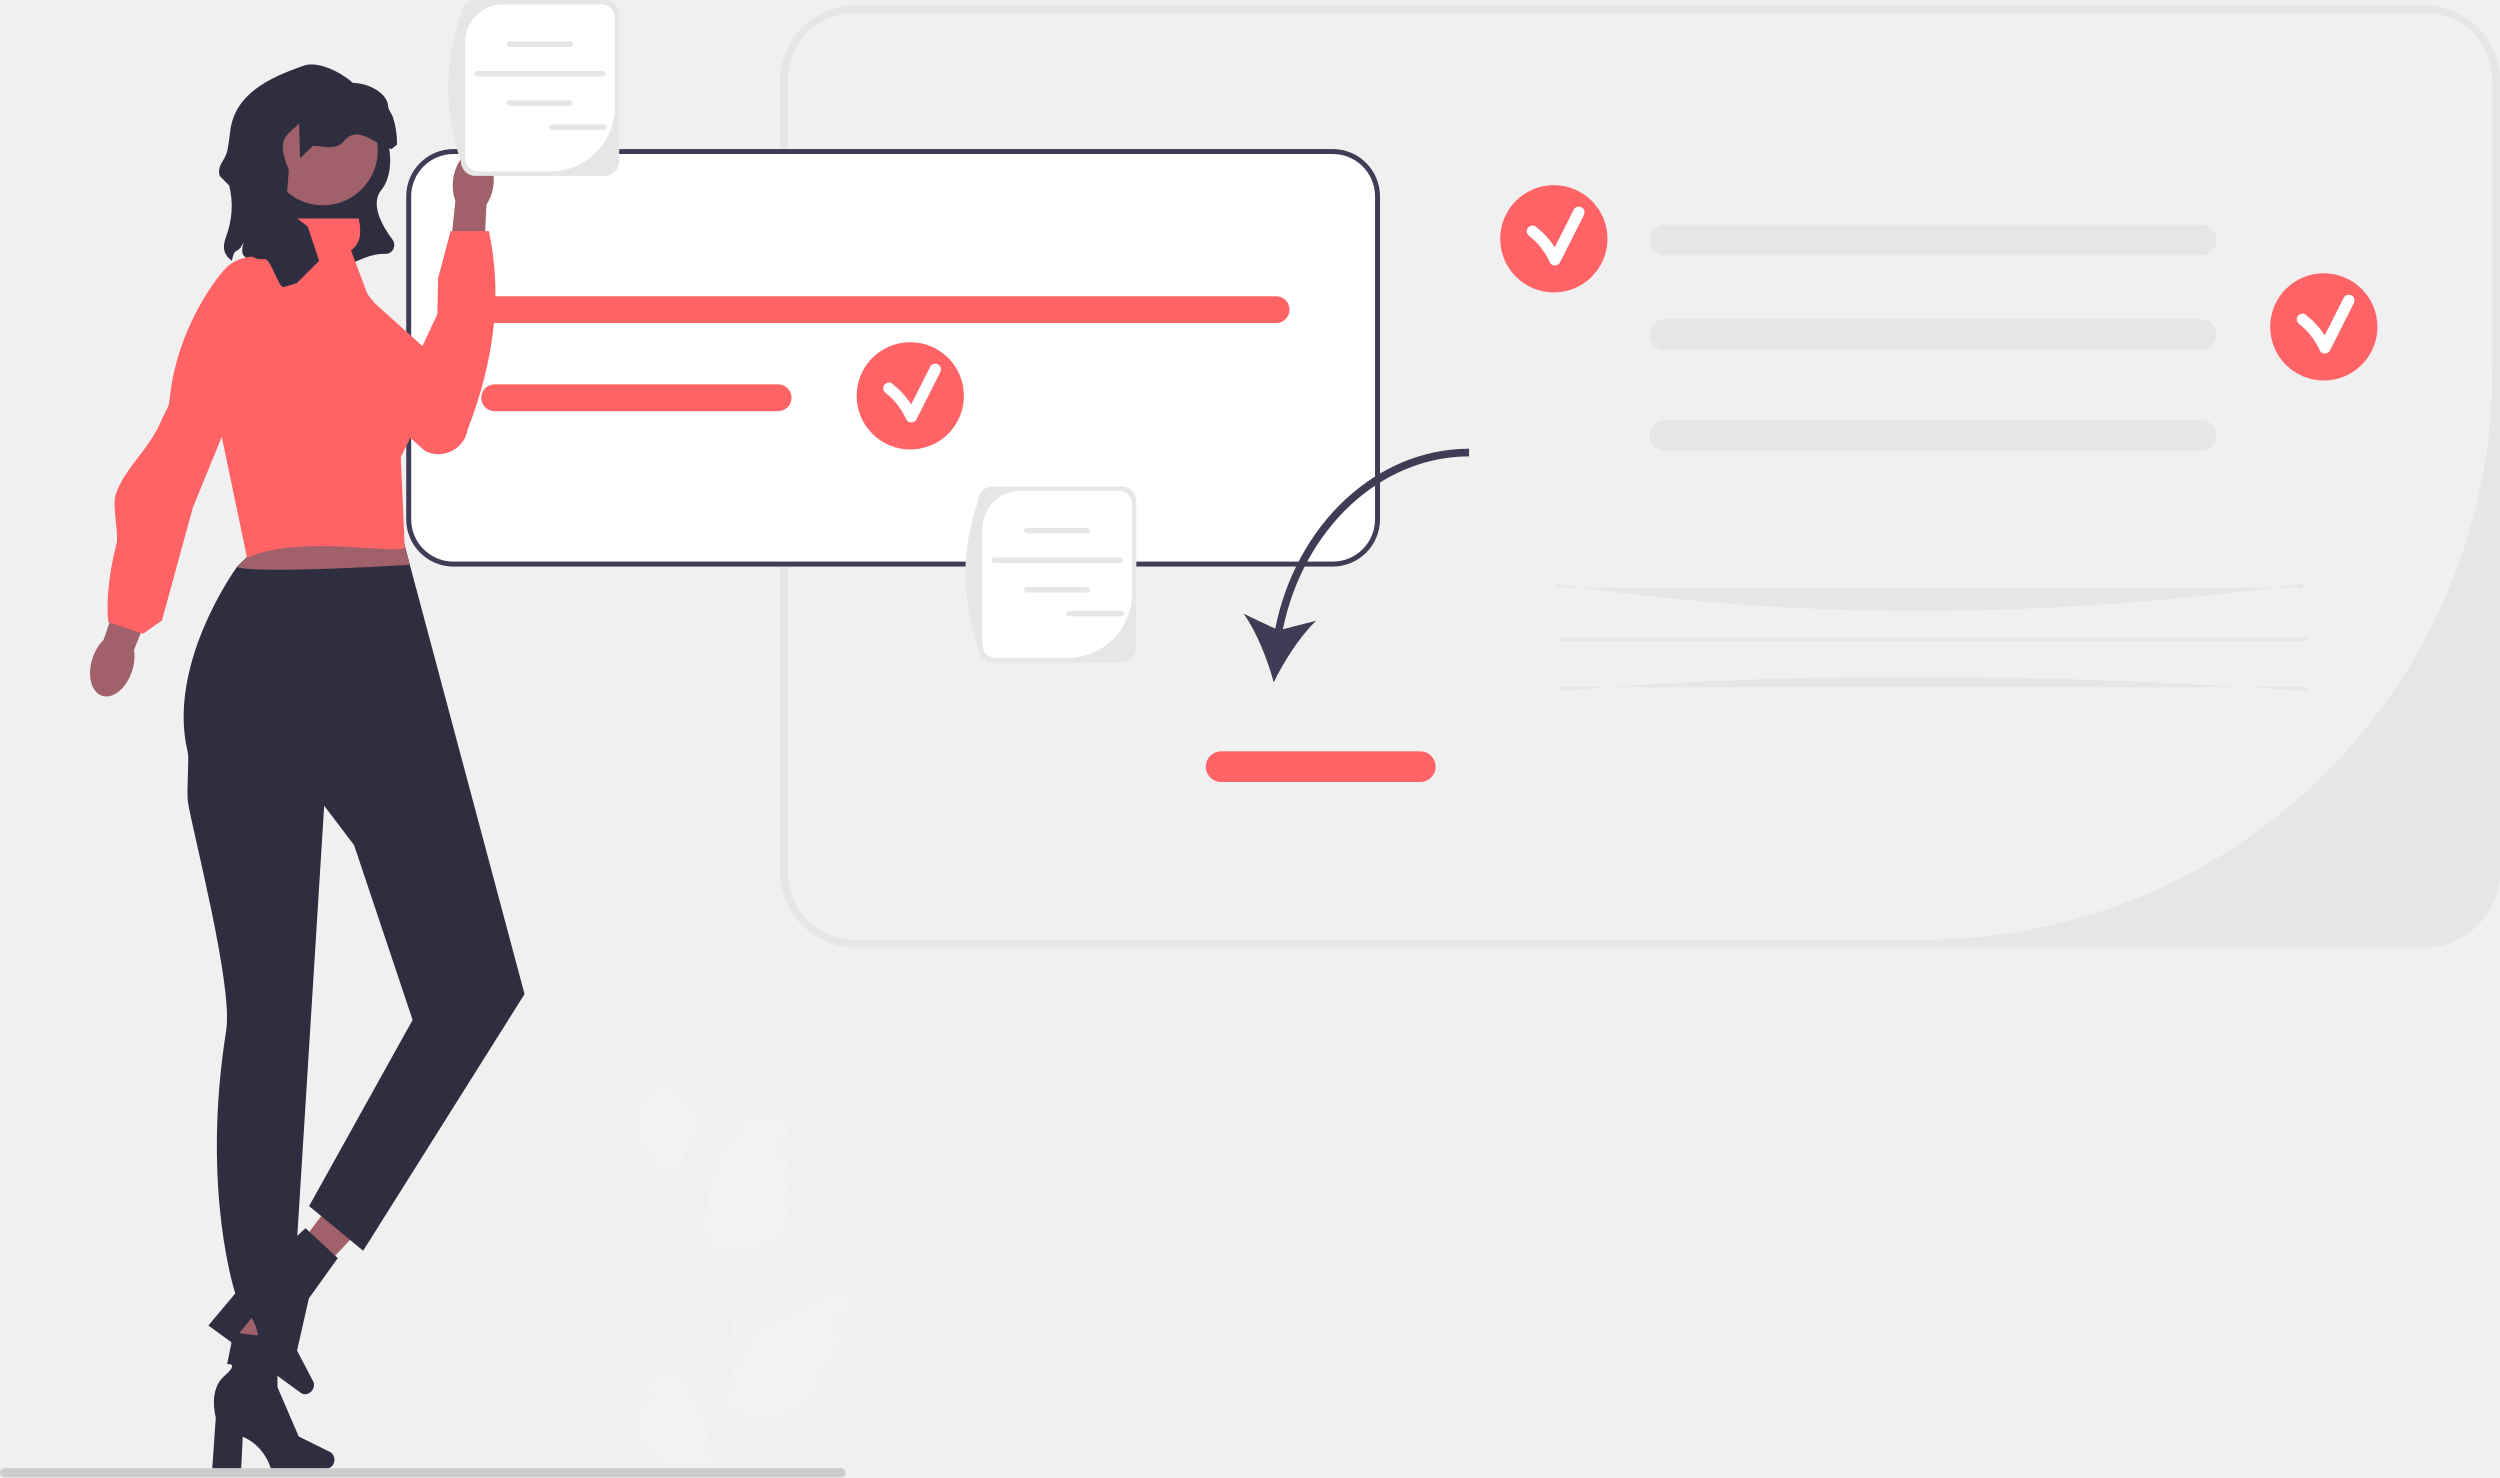
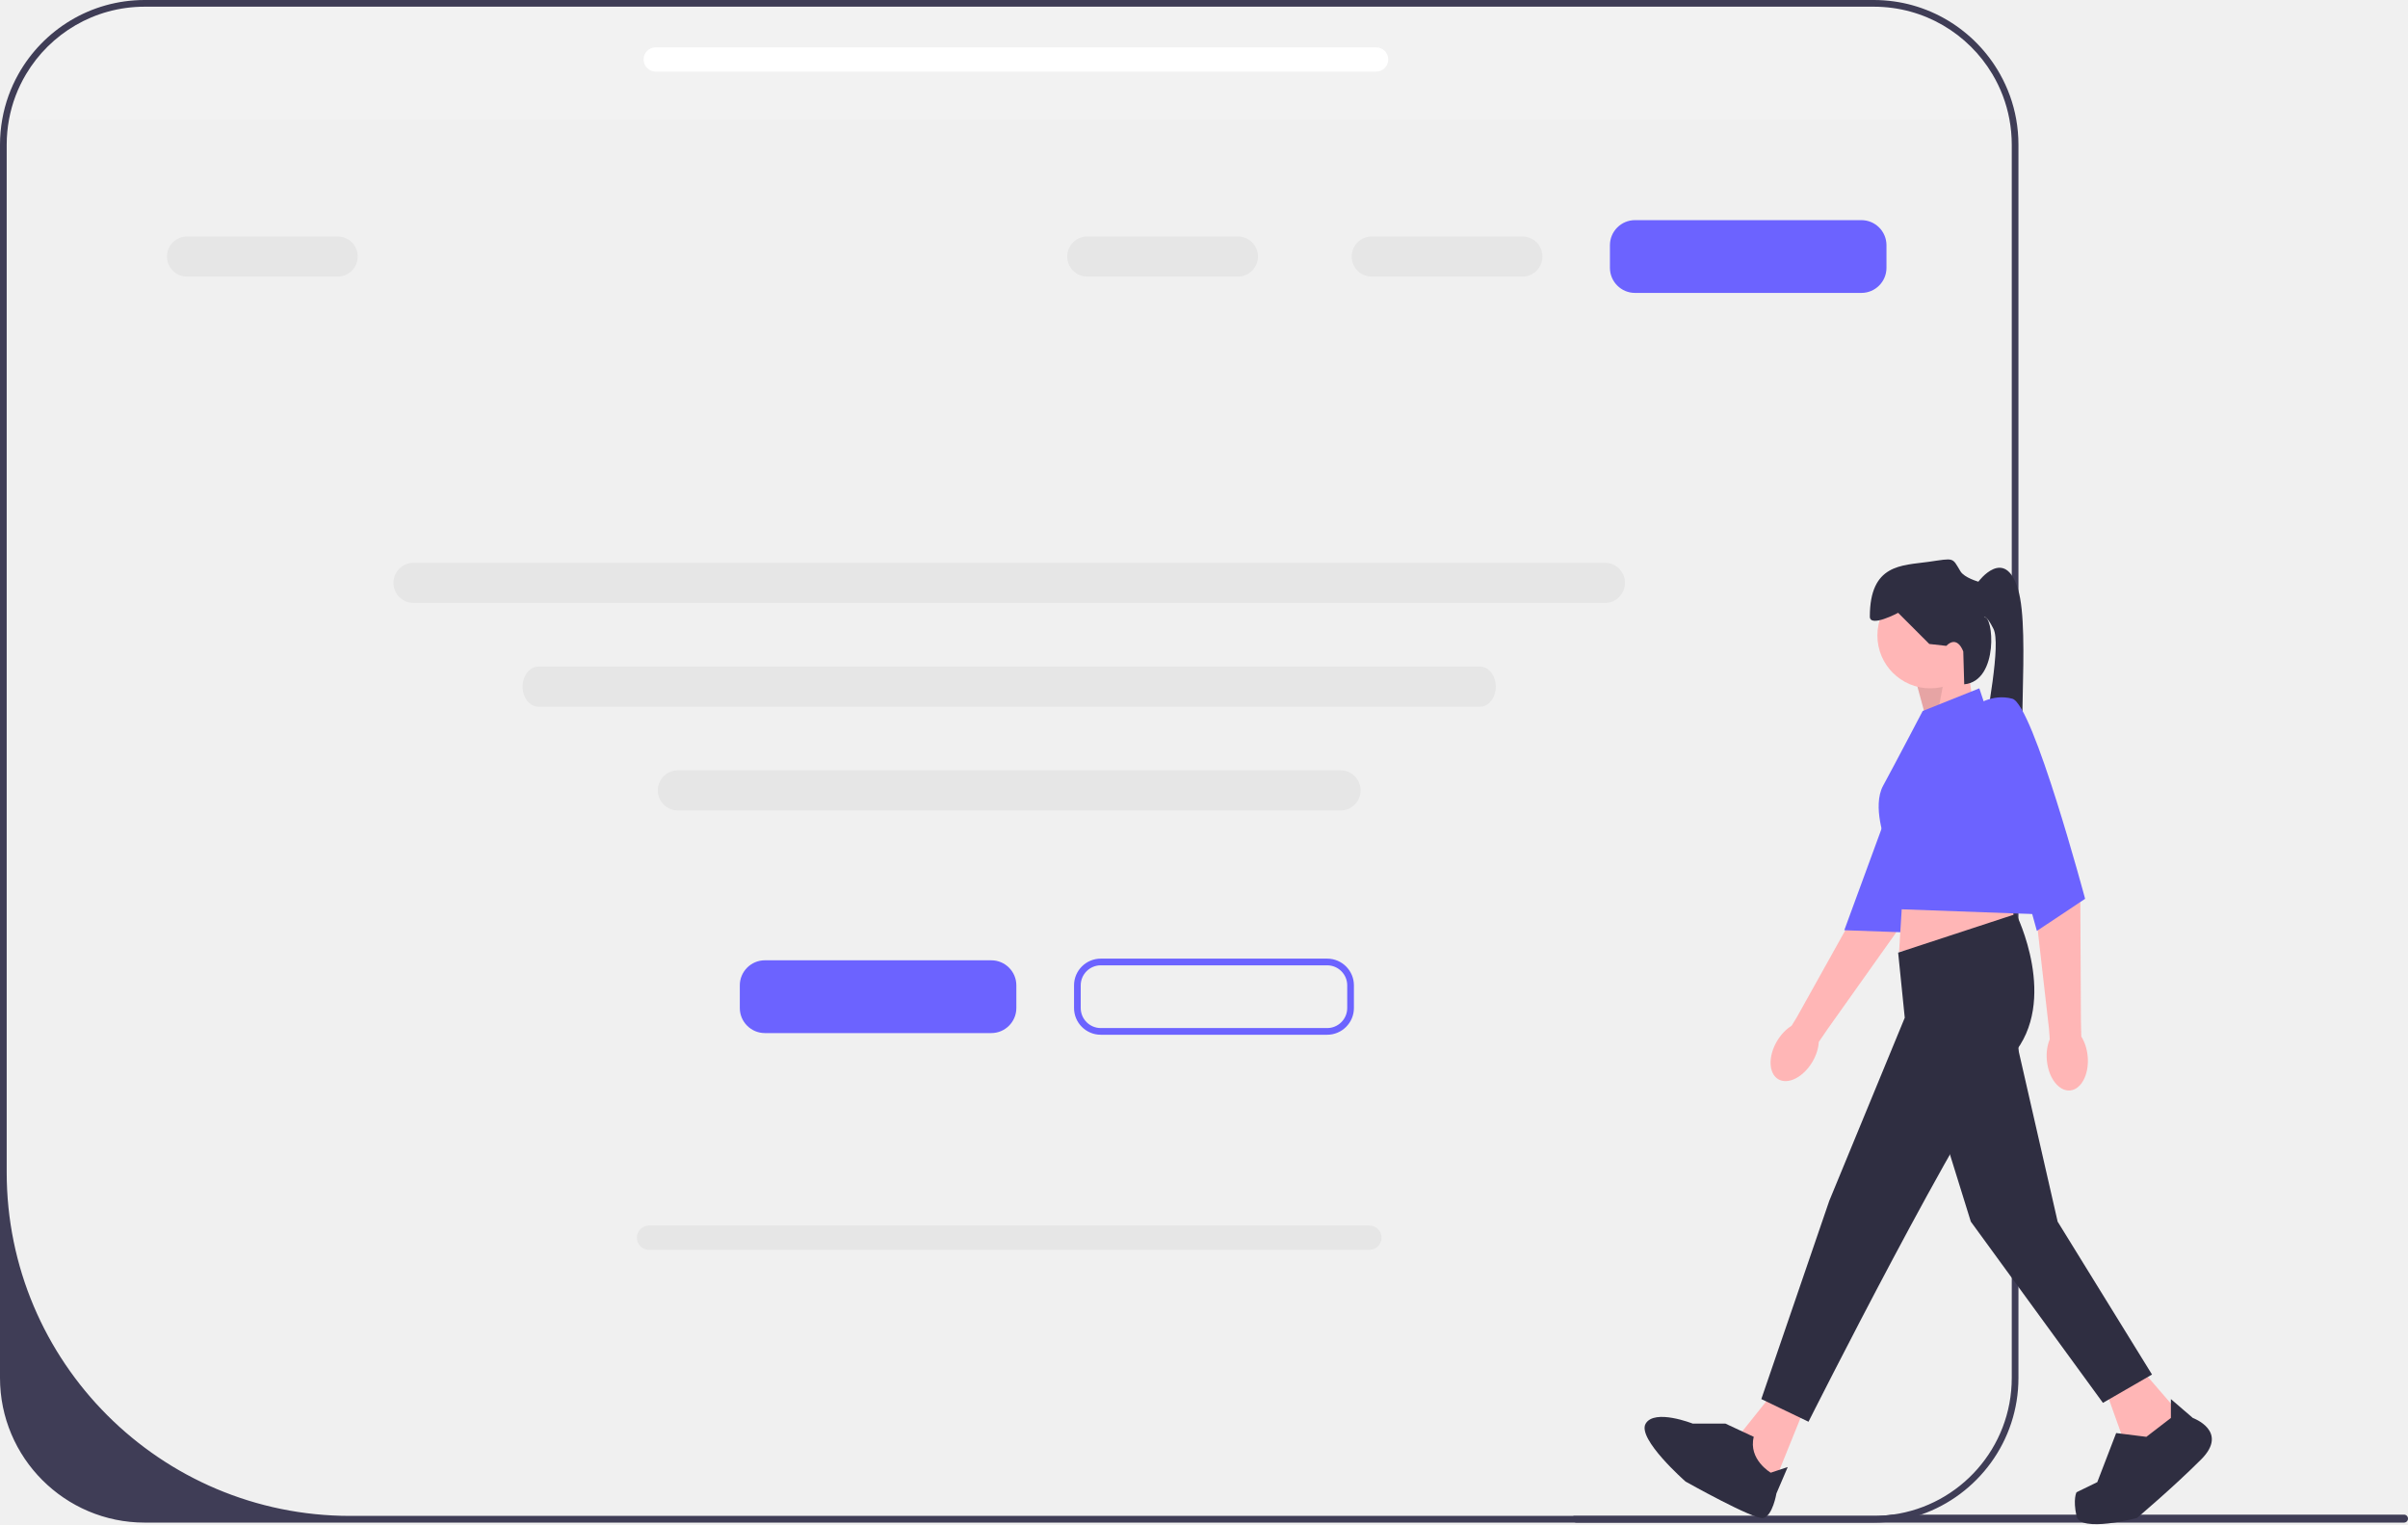
- <svg xmlns="http://www.w3.org/2000/svg" width="652.628" height="385.666" viewBox="0 0 652.628 385.666">
-   <path d="M203.628,227.612V21.061c0-10.876,8.849-19.724,19.725-19.724h409.551c10.876,0,19.725,8.848,19.725,19.724V227.612c0,10.876-8.849,19.725-19.725,19.725H223.353c-10.876,0-19.725-8.849-19.725-19.725ZM650.628,21.061c0-9.789-7.935-17.724-17.724-17.724H223.353c-9.789,0-17.725,7.936-17.725,17.725V227.612c0,9.789,7.936,17.725,17.725,17.725H501.923c82.127,0,148.705-66.577,148.705-148.705V21.061h-0Z" fill="#e6e6e6" />
+ <svg xmlns="http://www.w3.org/2000/svg" width="719.53" height="455.365" viewBox="0 0 719.53 455.365">
+   <path d="M602.46,35.65H.67c.85-4.82,2.51-9.38,4.83-13.51C12.91,8.94,27.04,0,43.23,0H559.9c16.18,0,30.32,8.94,37.72,22.14,2.32,4.13,3.99,8.69,4.84,13.51Z" fill="#f2f2f2" />
+   <path d="M719.53,453.7c0,.66-.53,1.19-1.19,1.19h-247.29c-.66,0-1.19-.53-1.19-1.19,0-.32,.12-.6,.32-.81h89.72c1.91,0,3.78-.13,5.62-.38h152.82c.66,0,1.19,.53,1.19,1.19Z" fill="#3f3d56" />
+   <path d="M442.218,211.14H160.905c-2.614,0-4.741-2.691-4.741-6s2.127-6,4.741-6H442.218c2.614,0,4.741,2.691,4.741,6s-2.127,6-4.741,6Z" fill="#e6e6e6" />
+   <path d="M602.46,35.65c-.85-4.82-2.52-9.38-4.84-13.51-7.4-13.2-21.54-22.14-37.72-22.14H43.23C27.04,0,12.91,8.94,5.5,22.14c-2.32,4.13-3.98,8.69-4.83,13.51-.44,2.46-.67,4.99-.67,7.58V411.66c0,23.84,19.39,43.23,43.23,43.23H559.9c4.94,0,9.7-.84,14.13-2.38,16.92-5.86,29.1-21.96,29.1-40.85V43.23c0-2.58-.23-5.12-.67-7.58Zm-1.33,376.01c0,20.86-15.5,38.11-35.61,40.85-1.84,.25-3.71,.38-5.62,.38H104.64c-56.69,0-102.64-45.96-102.64-102.65V43.23c0-2.59,.24-5.12,.7-7.58,.9-4.86,2.65-9.41,5.1-13.51C14.99,10.08,28.17,2,43.23,2H559.9c15.06,0,28.24,8.08,35.43,20.14,2.45,4.1,4.2,8.65,5.1,13.51,.46,2.46,.7,4.99,.7,7.58V411.66Z" fill="#3f3d56" />
  <g>
-     <path d="M347.915,38.907H118.381c-6.806,0-12.34,5.534-12.34,12.34v84.319c0,6.806,5.534,12.34,12.34,12.34h229.534c6.806,0,12.34-5.534,12.34-12.34V51.248c0-6.806-5.534-12.34-12.34-12.34Z" fill="#fff" />
-     <path d="M347.915,38.907H118.381c-6.806,0-12.34,5.534-12.34,12.34v84.319c0,6.806,5.534,12.34,12.34,12.34h229.534c6.806,0,12.34-5.534,12.34-12.34V51.248c0-6.806-5.534-12.34-12.34-12.34Zm11.043,96.66c0,6.092-4.95,11.043-11.043,11.043H118.381c-6.092,0-11.043-4.95-11.043-11.043V51.248c0-6.092,4.95-11.043,11.043-11.043h229.534c6.092,0,11.043,4.95,11.043,11.043v84.319Z" fill="#3f3d56" />
+     <polygon points="575.926 216.08 572.542 203.672 587.77 198.032 589.462 209.312 575.926 216.08" fill="#ffb6b6" />
+     <polygon points="575.926 216.08 572.542 203.672 581.51 199.889 578.724 214.517 575.926 216.08" isolation="isolate" opacity=".1" />
+     <g>
+       <path d="M531.349,322.417c-2.909-1.73-3.062-6.838-.343-11.409,1.19-2.001,2.734-3.567,4.337-4.55l1.597-2.609,20.202-36.216s8.843-34.156,12.443-38.286c3.6-4.13,8.806-3.157,8.806-3.157l4.617,4.101-16.479,48.377-20.336,28.638-2.725,3.985c-.099,1.878-.739,3.982-1.93,5.983-2.719,4.571-7.282,6.873-10.19,5.142v0Z" fill="#ffb6b6" />
+       <path d="M575.093,212.535s6.426-.248,10.48,4.743-17.185,61.249-17.185,61.249l-17.3-.612,24.005-65.379h0Z" fill="#6c63ff" />
+     </g>
+     <circle cx="576.772" cy="189.854" r="15.792" fill="#ffb6b6" />
+     <polygon points="539.831 419.114 529.115 445.621 522.912 439.417 520.656 427.573 529.679 416.294 539.831 419.114" fill="#ffb6b6" />
+     <polygon points="640.22 409.526 650.936 421.934 645.86 432.085 634.58 430.393 628.941 414.602 640.22 409.526" fill="#ffb6b6" />
+     <polygon points="568.876 261.48 567.466 284.322 602.433 278.118 600.177 264.018 568.876 261.48" fill="#ffb6b6" />
+     <path d="M567.184,284.604l35.249-11.562s12.972,25.943-1.128,42.299-60.91,109.413-60.91,109.413l-14.1-6.768,20.303-59.218,22.559-54.706-1.974-19.457h0Z" fill="#2f2e41" />
+     <polygon points="601.305 305.753 614.841 364.971 643.04 410.654 628.377 419.114 588.898 364.971 575.926 323.236 601.305 305.753" fill="#2f2e41" />
+     <path d="M515.58,425.318h-9.768s-11.397-4.512-14.069,0,11.918,17.308,11.918,17.308c0,0,20.378,11.455,23.198,10.891s3.948-7.332,3.948-7.332l3.384-7.896-5.076,1.692s-6.768-3.948-5.076-10.716l-8.46-3.948h0Z" fill="#2f2e41" />
+     <path d="M648.68,423.626v-5.64l6.557,5.64s10.927,3.948,2.467,12.408c-8.46,8.46-19.175,17.483-19.175,17.483,0,0-16.919,4.512-18.047-.564s0-7.13,0-7.13l6.204-3.022,5.64-14.664,9.024,1.128,7.332-5.64,0-0Z" fill="#2f2e41" />
+     <path d="M581.566,192.956l-5.076-.564-9.306-9.306s-8.46,4.512-8.46,1.128c0-15.792,9.588-15.228,17.484-16.356,7.896-1.128,7.05-1.41,9.588,2.82,1.161,1.934,5.358,3.102,5.358,3.102,0,0,7.896-10.716,11.844,2.256,3.948,12.972-1.128,53.014,2.82,56.398,3.948,3.384-16.21,6.763-14.027-6.488s6.131-33.555,3.875-38.066c-2.256-4.512-2.82-3.384-2.82-3.384,2.796-1.141,4.622,18.964-5.919,19.949l-.285-9.797s-1.692-5.076-5.076-1.692l0-0Z" fill="#2f2e41" />
+     <path d="M574.516,212.414l16.919-6.768,22.559,67.678-46.416-1.691-4.179-20.2s-4.08-10.513-.697-16.717,11.813-22.303,11.813-22.303l0-0Z" fill="#6c63ff" />
+     <g>
+       <path d="M618.543,325.783c-3.372,.29-6.474-3.771-6.93-9.07-.199-2.32,.142-4.492,.871-6.225l-.224-3.051-4.699-41.202s-8.748-33.703-8.231-39.157c.518-5.454,1.335-6.902,1.335-6.902l6.142,.64,14.814,48.913,.173,35.123,.109,4.827c1.014,1.584,1.721,3.666,1.92,5.986,.455,5.299-1.909,9.829-5.281,10.119v0Z" fill="#ffb6b6" />
+       <path d="M590.026,211.004s5.076-3.948,11.28-2.256,21.744,59.782,21.744,59.782l-14.413,9.588-18.611-67.114Z" fill="#6c63ff" />
+     </g>
  </g>
-   <path d="M129.128,77.336h204c1.933,0,3.5,1.567,3.5,3.5h0c0,1.933-1.567,3.5-3.5,3.5H129.128c-1.933,0-3.5-1.567-3.5-3.5h0c0-1.933,1.567-3.5,3.5-3.5Z" fill="#ff6366" />
-   <path d="M129.128,100.336h74c1.933,0,3.5,1.567,3.5,3.5h0c0,1.933-1.567,3.5-3.5,3.5h-74c-1.933,0-3.5-1.567-3.5-3.5h0c0-1.933,1.567-3.5,3.5-3.5Z" fill="#ff6366" />
-   <path d="M574.581,66.644h-140c-2.206,0-4-1.794-4-4s1.794-4,4-4h140c2.206,0,4,1.794,4,4s-1.794,4-4,4Z" fill="#e6e6e6" />
-   <path d="M601.122,153.392h-195.081v-1c64.233,9.851,129.325,9.04,195.081,0v1Z" fill="#e6e6e6" />
-   <path d="M574.581,117.644h-140c-2.206,0-4-1.794-4-4s1.794-4,4-4h140c2.206,0,4,1.794,4,4s-1.794,4-4,4Z" fill="#e6e6e6" />
-   <rect x="407.041" y="166.392" width="195.081" height="1" fill="#e6e6e6" />
-   <path d="M574.581,91.336h-140c-2.206,0-4-1.794-4-4s1.794-4,4-4h140c2.206,0,4,1.794,4,4s-1.794,4-4,4Z" fill="#e6e6e6" />
-   <path d="M602.122,180.392c-67.337-4.58-132.732-5.31-195.081,0v-1h195.081v1Z" fill="#e6e6e6" />
-   <g>
-     <path d="M332.893,164.118l-8.23-3.899c3.376,4.711,6.284,12.068,7.841,17.922,2.637-5.453,6.887-12.126,11.094-16.112l-8.698,2.238c5.36-26.268,25.519-45.126,48.604-45.126v-2c-24.113,0-45.139,19.648-50.611,46.976Z" fill="#3f3d56" />
-     <path d="M370.772,204.142h-52c-2.206,0-4-1.794-4-4s1.794-4,4-4h52c2.206,0,4,1.794,4,4s-1.794,4-4,4Z" fill="#ff6366" />
-   </g>
-   <g>
-     <circle cx="237.628" cy="103.336" r="14" fill="#ff6366" />
-     <path d="M244.91,95.139c-.667-.39-1.686-.188-2.052,.538-1.664,3.297-3.328,6.593-4.992,9.89-1.342-2.103-3.06-3.939-5.052-5.478-.642-.496-1.68-.098-2.052,.538-.453,.775-.105,1.555,.538,2.052,2.323,1.795,4.115,4.207,5.321,6.869,.459,1.012,2.112,.948,2.59,0,2.079-4.119,4.158-8.238,6.237-12.357,.365-.723,.191-1.626-.538-2.052v-0Z" fill="#fff" />
-   </g>
-   <g>
-     <circle cx="405.628" cy="62.336" r="14" fill="#ff6366" />
-     <path d="M412.91,54.139c-.667-.39-1.686-.188-2.052,.538-1.664,3.297-3.328,6.593-4.992,9.89-1.342-2.103-3.06-3.939-5.052-5.478-.642-.496-1.68-.098-2.052,.538-.453,.775-.105,1.555,.538,2.052,2.323,1.795,4.115,4.207,5.321,6.869,.459,1.012,2.112,.948,2.59,0,2.079-4.119,4.158-8.238,6.237-12.357,.365-.723,.191-1.626-.538-2.052v-0Z" fill="#fff" />
-   </g>
-   <g>
-     <circle cx="606.628" cy="85.336" r="14" fill="#ff6366" />
-     <path d="M613.91,77.139c-.667-.39-1.686-.188-2.052,.538-1.664,3.297-3.328,6.593-4.992,9.89-1.342-2.103-3.06-3.939-5.052-5.478-.642-.496-1.68-.098-2.052,.538-.453,.775-.105,1.555,.538,2.052,2.323,1.795,4.115,4.207,5.321,6.869,.459,1.012,2.112,.948,2.59,0,2.079-4.119,4.158-8.238,6.237-12.357,.365-.723,.191-1.626-.538-2.052v-0Z" fill="#fff" />
-   </g>
-   <g>
-     <path d="M292.844,172.917h-33.721c-2.094,0-3.797-1.703-3.797-3.797-4.459-13.032-4.37-25.801,0-38.323,0-2.094,1.703-3.797,3.797-3.797h33.721c2.094,0,3.797,1.703,3.797,3.797v38.323c0,2.094-1.703,3.797-3.797,3.797h-0Z" fill="#e6e6e6" />
-     <path d="M266.348,128.131c-5.463,0-9.891,4.428-9.891,9.891v30.285c0,1.921,1.558,3.479,3.479,3.479h18.648c9.348,0,16.926-7.578,16.926-16.926v-23.25c0-1.921-1.558-3.479-3.479-3.479h-25.683Z" fill="#fff" />
-     <g>
-       <path d="M283.837,139.268h-15.788c-.398,0-.722-.324-.722-.722s.324-.722,.722-.722h15.788c.398,0,.722,.324,.722,.722s-.324,.722-.722,.722Z" fill="#e6e6e6" />
-       <path d="M283.837,154.661h-15.788c-.398,0-.722-.324-.722-.722s.324-.722,.722-.722h15.788c.398,0,.722,.324,.722,.722s-.324,.722-.722,.722Z" fill="#e6e6e6" />
-       <path d="M292.309,146.969h-32.732c-.398,0-.722-.324-.722-.722s.324-.722,.722-.722h32.732c.398,0,.722,.324,.722,.722s-.324,.722-.722,.722Z" fill="#e6e6e6" />
-     </g>
-     <path d="M292.695,160.919h-13.658c-.398,0-.722-.324-.722-.722s.324-.722,.722-.722h13.658c.398,0,.722,.324,.722,.722s-.324,.722-.722,.722Z" fill="#e6e6e6" />
-   </g>
-   <path d="M60.517,68.071c.888-4.096,1.149-1.079,3.081-4.794-1.326,4.801,1.121,3.229,4.371,6.994,22.843,3.582,24.283-4.242,32.736-4.002l.043-0c1.86-.03,2.816-2.258,1.694-3.742-2.769-3.665-5.821-9.321-2.933-12.882,5.118-6.308,.608-19.244-1.598-16.447,0-10.787-13.284-17.861-18.437-16.108-9.522,3.239-18.339,7.606-19.407,17.38-.167,1.526-.382,3.043-.657,4.554-.557,3.067-2.85,3.882-2.061,6.894l2.468,2.51c1.158,4.421,.792,9.062-.794,13.348-.877,2.369-.999,4.4,1.493,6.296Z" fill="#2f2e41" />
-   <circle id="b" cx="84.298" cy="39.278" r="14.319" fill="#a0616a" />
-   <g>
-     <polygon points="61.993 365.697 69.367 365.871 73.477 332.743 62.596 332.486 61.993 365.697" fill="#a0616a" />
-     <path d="M87.292,381.081h0c0,1.246-.884,2.256-1.974,2.256h-14.636s-1.44-5.79-7.313-8.281l-.405,8.281h-7.55l.915-13.316s-2.02-7.124,2.175-10.766c4.195-3.642,.797-3.135,.797-3.135l1.65-8.242,11.409,1.342,.084,12.938,5.537,12.842,8.121,4.012c.723,.357,1.191,1.171,1.191,2.07l0,0h-0Z" fill="#2f2e41" />
-   </g>
-   <g>
-     <polygon points="70.103 335.642 75.96 340.125 98.791 315.772 90.148 309.155 70.103 335.642" fill="#a0616a" />
-     <path d="M81.489,362.974h0c-.734,1.007-2.043,1.302-2.924,.66l-11.829-8.62s2.246-5.528-1.033-11l-5.205,6.454-6.102-4.447,8.582-10.223s2.563-6.947,8.098-7.42c5.535-.473,2.49-2.064,2.49-2.064l6.187-5.689,8.431,7.804-7.551,10.505-3.088,13.639,4.201,8.025c.374,.714,.273,1.647-.257,2.374l0,0Z" fill="#2f2e41" />
-   </g>
-   <path d="M49.003,196.309c.445,1.823-.374,10.307,.084,13.225,1.164,7.422,11.801,47.887,9.966,59.422-6.723,42.266,2.575,69.38,2.575,69.38h15l8-128,7.808,10.292,15.278,45.632-27.026,48.591,14.112,11.654,42.134-66.991-29.94-112.064-1.809-6.766-40.453-1.129,2.251,3.373-5.12,5.059s-.007,.014-.034,.041c-.789,1.102-18.319,25.765-12.825,48.28v0Z" fill="#2f2e41" />
-   <path d="M61.828,148.029c4.685,1.673,36.346-.054,45.165-.578l-1.809-6.766-40.453-1.129,2.251,3.373-5.12,5.059s-.007,.014-.034,.041v-0Z" fill="#a0616a" />
-   <path d="M114.189,93.843h0l-1.457,7.732-.353,1.854-7.75,15.908,1.019,23.321c.652,2.729-26.867-3.464-41.163,2.934l-11.128-53.22,11.283-24.529,8.831-4.906,1.472-5.887h18.706c.996,4.665-.084,6.964-2.02,8.287l4.686,12.497,17.875,16.01v-0Z" fill="#ff6366" />
-   <g>
-     <path d="M128.82,48.239h0c-.232,2.002-.896,3.786-1.814,5.131l-1.001,19.213-9.128-.744,1.998-19.41c-.587-1.519-.827-3.407-.595-5.41,.529-4.574,3.317-8.009,6.228-7.673,2.911,.337,4.842,4.317,4.313,8.891h0l-0,0h0Z" fill="#a0616a" />
-     <path d="M92.437,68.43l1.191,2.907s-17.4-1.743-17.029,7.342c.317,7.751,33.069,38.471,34.634,39.189v0c4.635,2.124,10.022-.735,10.861-5.764,7.375-19.027,8.903-36.181,5.533-51.767h-10l-3.256,12.295-.183,9.352-5.273,11.248-17.287-21.896,.809-2.907v-0Z" fill="#ff6366" />
-   </g>
-   <path d="M34.464,175.224c.643-1.959,.79-3.901,.514-5.544l7.304-18.276-8.798-3.221-6.462,18.886c-1.196,1.159-2.228,2.811-2.871,4.77-1.469,4.475-.351,8.861,2.497,9.796,2.848,.935,6.347-1.936,7.816-6.411h0v-0Z" fill="#a0616a" />
-   <path d="M76.594,68.44s-10.803-4.096-16.935,.909c-2.529,2.064-13.714,16.288-15.437,35.436-.135,1.501-1.157,2.792-1.733,4.195-3.552,8.656-9.667,12.643-12.267,20.046-1.016,2.893,.848,10.375,.206,12.871-3.362,13.069-2.149,20.521-2.149,20.521l9.078,3.022,4.925-3.481,8.089-29.538,26.223-63.982Z" fill="#ff6366" />
-   <g>
-     <path d="M157.844,45.917h-33.721c-2.094,0-3.797-1.703-3.797-3.797-4.459-13.032-4.37-25.801,0-38.323,0-2.094,1.703-3.797,3.797-3.797h33.721c2.094,0,3.797,1.703,3.797,3.797V42.12c0,2.094-1.703,3.797-3.797,3.797Z" fill="#e6e6e6" />
-     <path d="M131.348,1.131c-5.463,0-9.891,4.428-9.891,9.891v30.285c0,1.921,1.557,3.479,3.479,3.479h18.648c9.348,0,16.926-7.578,16.926-16.926V4.61c0-1.921-1.557-3.479-3.479-3.479h-25.683Z" fill="#fff" />
-     <g>
-       <path d="M148.837,12.268h-15.788c-.398,0-.722-.324-.722-.722s.324-.722,.722-.722h15.788c.398,0,.722,.324,.722,.722s-.324,.722-.722,.722Z" fill="#e6e6e6" />
-       <path d="M148.837,27.661h-15.788c-.398,0-.722-.324-.722-.722s.324-.722,.722-.722h15.788c.398,0,.722,.324,.722,.722s-.324,.722-.722,.722Z" fill="#e6e6e6" />
-       <path d="M157.309,19.969h-32.732c-.398,0-.722-.324-.722-.722s.324-.722,.722-.722h32.732c.398,0,.722,.324,.722,.722s-.324,.722-.722,.722Z" fill="#e6e6e6" />
-     </g>
-     <path d="M157.695,33.919h-13.658c-.398,0-.722-.324-.722-.722s.324-.722,.722-.722h13.658c.398,0,.722,.324,.722,.722s-.324,.722-.722,.722Z" fill="#e6e6e6" />
-   </g>
-   <path d="M167.551,366.84c2.066,.129,3.208-2.437,1.645-3.933l-.155-.618c.02-.05,.041-.099,.062-.148,2.089-4.982,9.17-4.947,11.241,.042,1.839,4.428,4.179,8.864,4.756,13.546,.258,2.067,.142,4.172-.316,6.2,4.308-9.411,6.575-19.687,6.575-30.021,0-2.597-.142-5.193-.433-7.783-.239-2.119-.568-4.224-.995-6.31-2.306-11.277-7.299-22.018-14.5-30.99-3.462-1.892-6.349-4.851-8.093-8.397-.626-1.279-1.117-2.655-1.35-4.056,.394,.052,1.486-5.949,1.188-6.317,.549-.833,1.532-1.247,2.131-2.06,2.982-4.043,7.091-3.337,9.236,2.157,4.582,2.313,4.627,6.148,1.815,9.837-1.789,2.347-2.035,5.522-3.604,8.035,.162,.207,.329,.407,.491,.614,2.961,3.798,5.522,7.88,7.681,12.169-.61-4.766,.291-10.508,1.826-14.21,1.748-4.217,5.025-7.769,7.91-11.415,3.466-4.379,10.573-2.468,11.184,3.083,.006,.054,.012,.107,.017,.161-.429,.242-.849,.499-1.259,.77-2.339,1.547-1.531,5.174,1.241,5.602l.063,.01c-.155,1.544-.42,3.074-.807,4.579,3.702,14.316-4.29,19.53-15.701,19.764-.252,.129-.497,.258-.749,.381,1.156,3.255,2.08,6.594,2.764,9.979,.614,2.99,1.04,6.013,1.279,9.049,.297,3.83,.271,7.68-.052,11.503l.019-.136c.82-4.211,3.107-8.145,6.427-10.87,4.946-4.063,11.933-5.559,17.268-8.824,2.568-1.572,5.859,.459,5.411,3.437l-.022,.143c-.794,.323-1.569,.698-2.319,1.117-.429,.242-.848,.499-1.259,.77-2.339,1.547-1.531,5.174,1.241,5.602l.063,.01c.045,.006,.084,.013,.129,.019-1.363,3.236-3.262,6.239-5.639,8.829-2.315,12.497-12.256,13.683-22.89,10.044h-.006c-1.163,5.064-2.861,10.011-5.044,14.726h-18.02c-.065-.2-.123-.407-.181-.607,1.666,.103,3.346,.006,4.986-.297-1.337-1.641-2.674-3.294-4.011-4.935-.032-.032-.058-.065-.084-.097-.678-.84-1.363-1.673-2.041-2.512l-0-.001c-.042-2.578,.267-5.147,.879-7.64l.001-0v-0Z" fill="#f2f2f2" />
-   <path d="M0,384.476c0,.66,.53,1.19,1.19,1.19H219.48c.66,0,1.19-.53,1.19-1.19,0-.66-.53-1.19-1.19-1.19H1.19c-.66,0-1.19,.53-1.19,1.19Z" fill="#ccc" />
-   <path d="M88.18,22.336h-2.915c-8.528,.01-23.105,12.072-17.464,20.532-4.816,12.847-4.992,19.531-2.947,23.03,.753,1.288,2.247,1.874,3.735,1.77,.198-.014,.398-.018,.599-.012,1.442,.048,3.375,6.824,4.717,7.345l3.562-1.083,5.842-5.838-2.964-8.904-5.736-4.488,.781-10.394c-3.839-8.824,.338-9.256,2.688-12.102l.238,9.132,3.367-3.249c2.742,.071,5.947,1.26,8.077-1.213,3.87-4.527,7.881,.939,12.452,2.044l1.418-1.122c.049-2.546-.328-5.004-1.059-7.205-.344-1.036-1.224-1.89-1.261-2.92-.139-3.865-7.444-7.615-13.129-5.323h-0Z" fill="#2f2e41" />
+   <path d="M296.205,308.64h-67.656c-4.129,0-7.488-3.359-7.488-7.488v-6.767c0-4.129,3.359-7.487,7.488-7.487h67.656c4.129,0,7.488,3.358,7.488,7.487v6.767c0,4.129-3.359,7.488-7.488,7.488Z" fill="#6c63ff" />
+   <path d="M556.205,87.511h-67.656c-4.129,0-7.488-3.359-7.488-7.488v-6.767c0-4.129,3.359-7.487,7.488-7.487h67.656c4.129,0,7.488,3.358,7.488,7.487v6.767c0,4.129-3.359,7.488-7.488,7.488Z" fill="#6c63ff" />
+   <path d="M396.573,309.14h-67.656c-4.405,0-7.988-3.584-7.988-7.988v-6.767c0-4.404,3.583-7.987,7.988-7.987h67.656c4.405,0,7.988,3.583,7.988,7.987v6.767c0,4.404-3.583,7.988-7.988,7.988Zm-67.656-20.742c-3.302,0-5.988,2.686-5.988,5.987v6.767c0,3.302,2.687,5.988,5.988,5.988h67.656c3.302,0,5.988-2.687,5.988-5.988v-6.767c0-3.302-2.687-5.987-5.988-5.987h-67.656Z" fill="#6c63ff" />
+   <path d="M479.561,180.14H123.561c-3.309,0-6-2.691-6-6s2.691-6,6-6H479.561c3.309,0,6,2.691,6,6s-2.691,6-6,6Z" fill="#e6e6e6" />
+   <path d="M100.89,82.64H55.89c-3.309,0-6-2.691-6-6s2.691-6,6-6h45c3.309,0,6,2.691,6,6s-2.691,6-6,6Z" fill="#e6e6e6" />
+   <path d="M369.89,82.64h-45c-3.309,0-6-2.691-6-6s2.691-6,6-6h45c3.309,0,6,2.691,6,6s-2.691,6-6,6Z" fill="#e6e6e6" />
+   <path d="M454.89,82.64h-45c-3.309,0-6-2.691-6-6s2.691-6,6-6h45c3.309,0,6,2.691,6,6s-2.691,6-6,6Z" fill="#e6e6e6" />
+   <path d="M400.561,242.14H202.561c-3.309,0-6-2.691-6-6s2.691-6,6-6h198c3.309,0,6,2.691,6,6s-2.691,6-6,6Z" fill="#e6e6e6" />
+   <path d="M409.189,373.396H193.934c-2.001,0-3.628-1.627-3.628-3.628s1.627-3.628,3.628-3.628h215.256c2.001,0,3.628,1.627,3.628,3.628s-1.627,3.628-3.628,3.628h-0Z" fill="#e6e6e6" />
+   <path d="M411.193,21.396H195.937c-2.001,0-3.628-1.627-3.628-3.628s1.627-3.628,3.628-3.628h215.256c2.001,0,3.628,1.627,3.628,3.628s-1.627,3.628-3.628,3.628h-0Z" fill="#fff" />
</svg>
